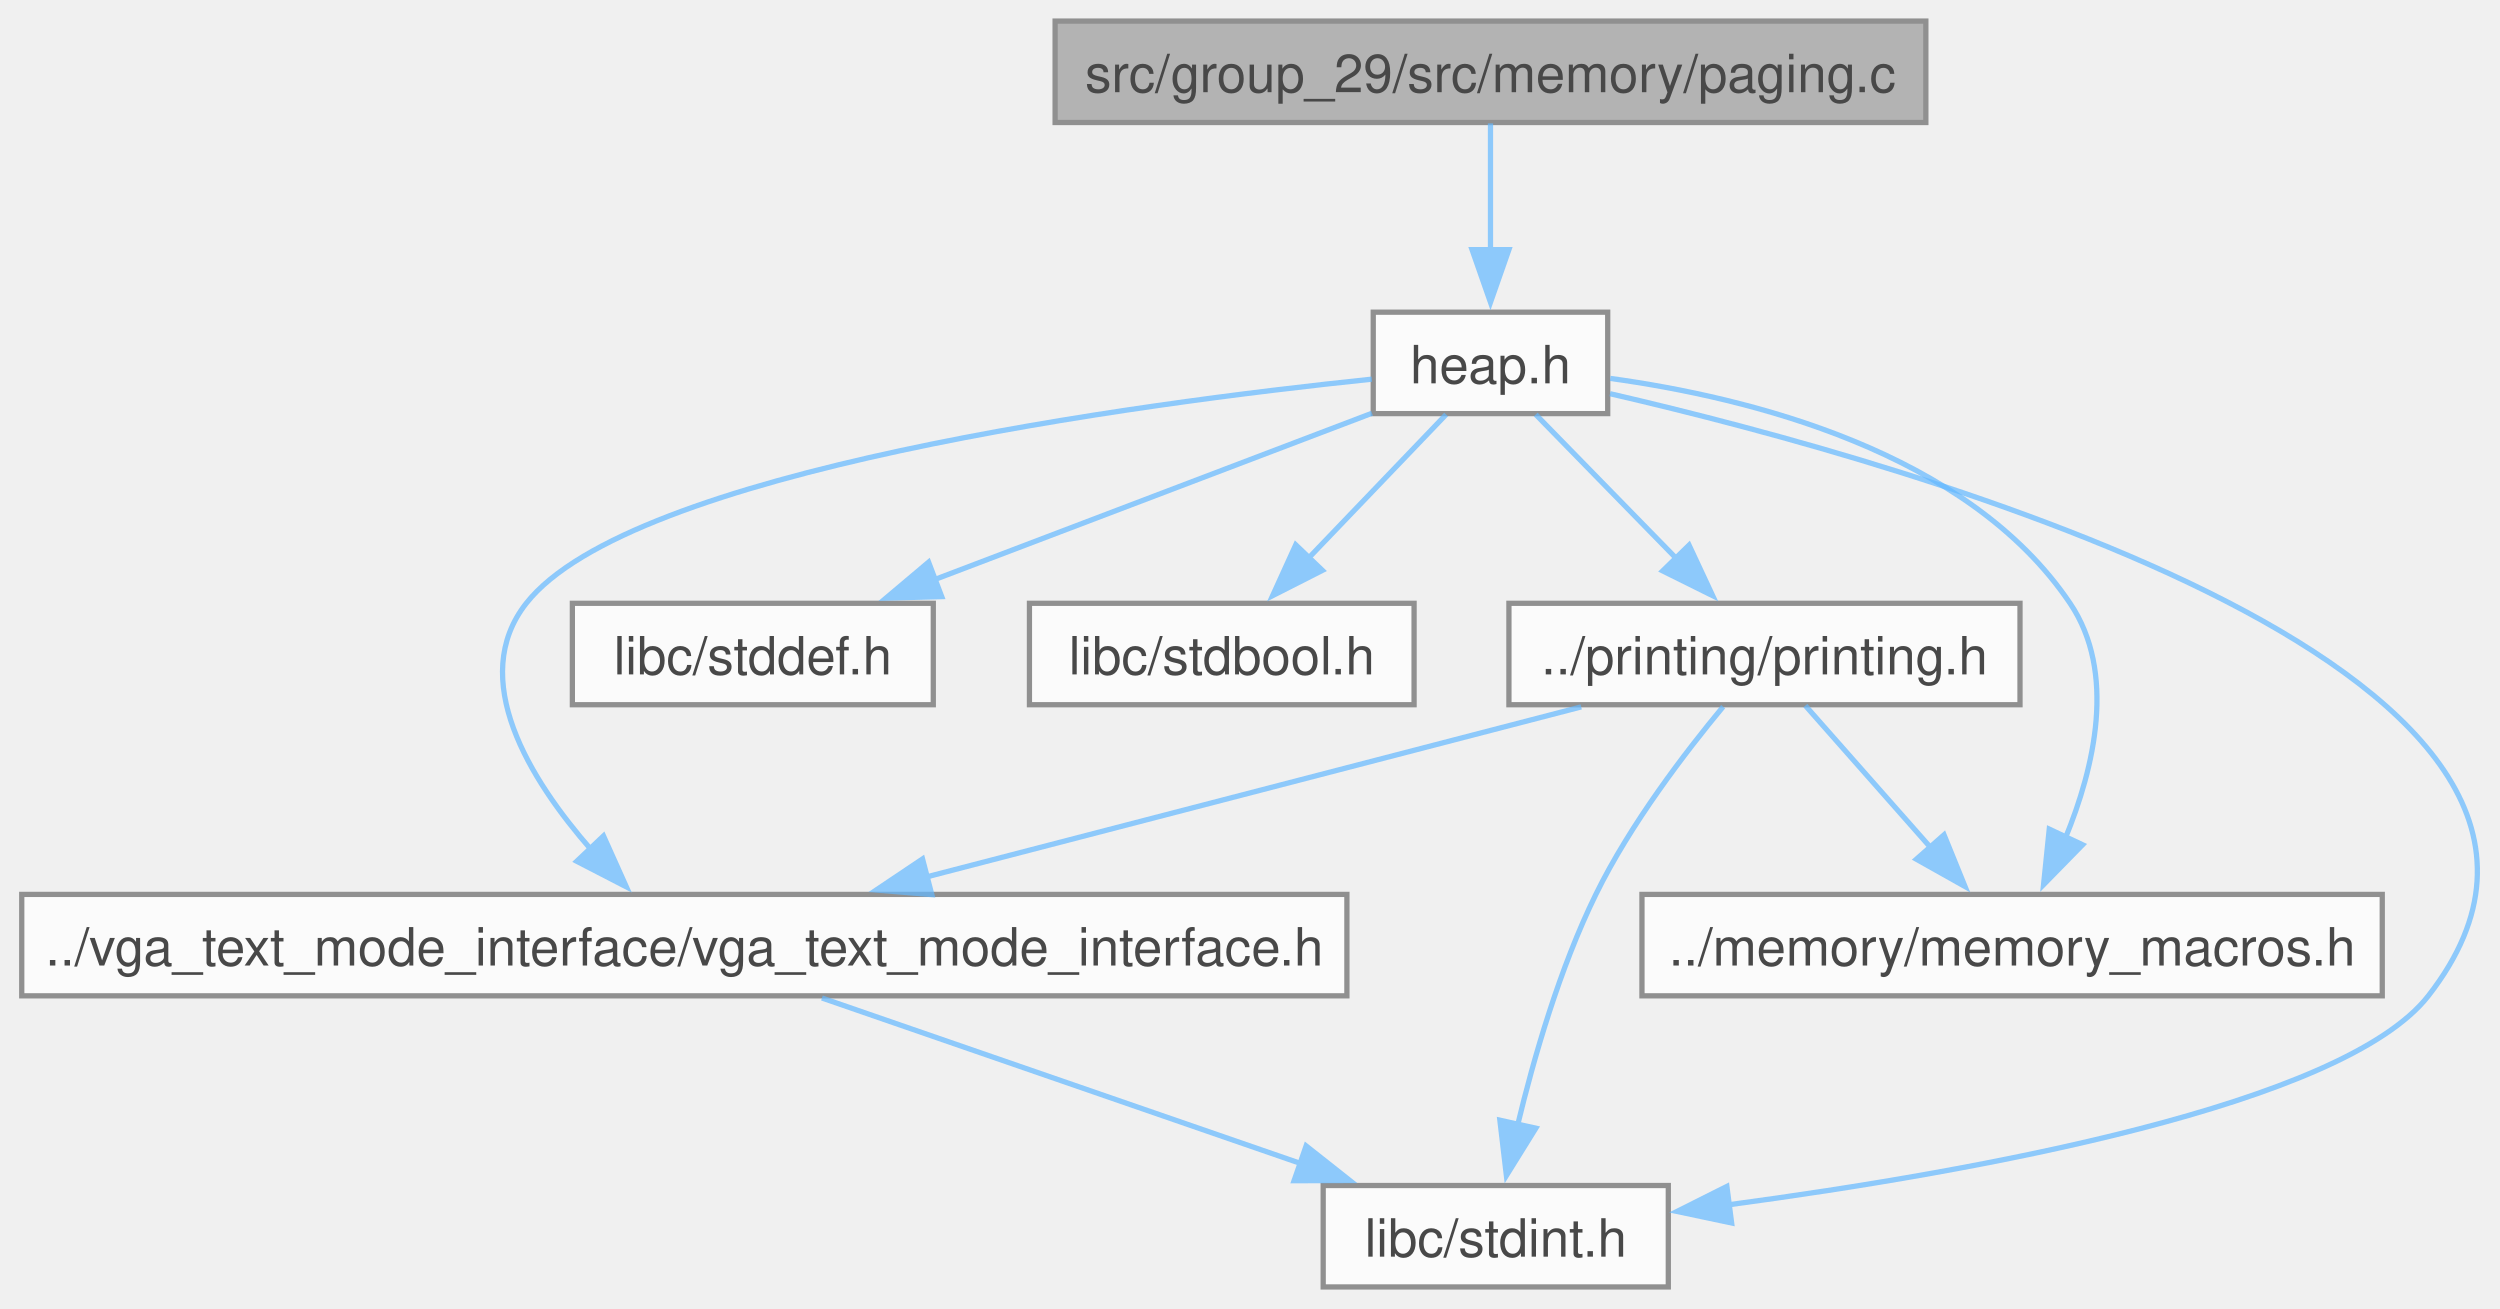
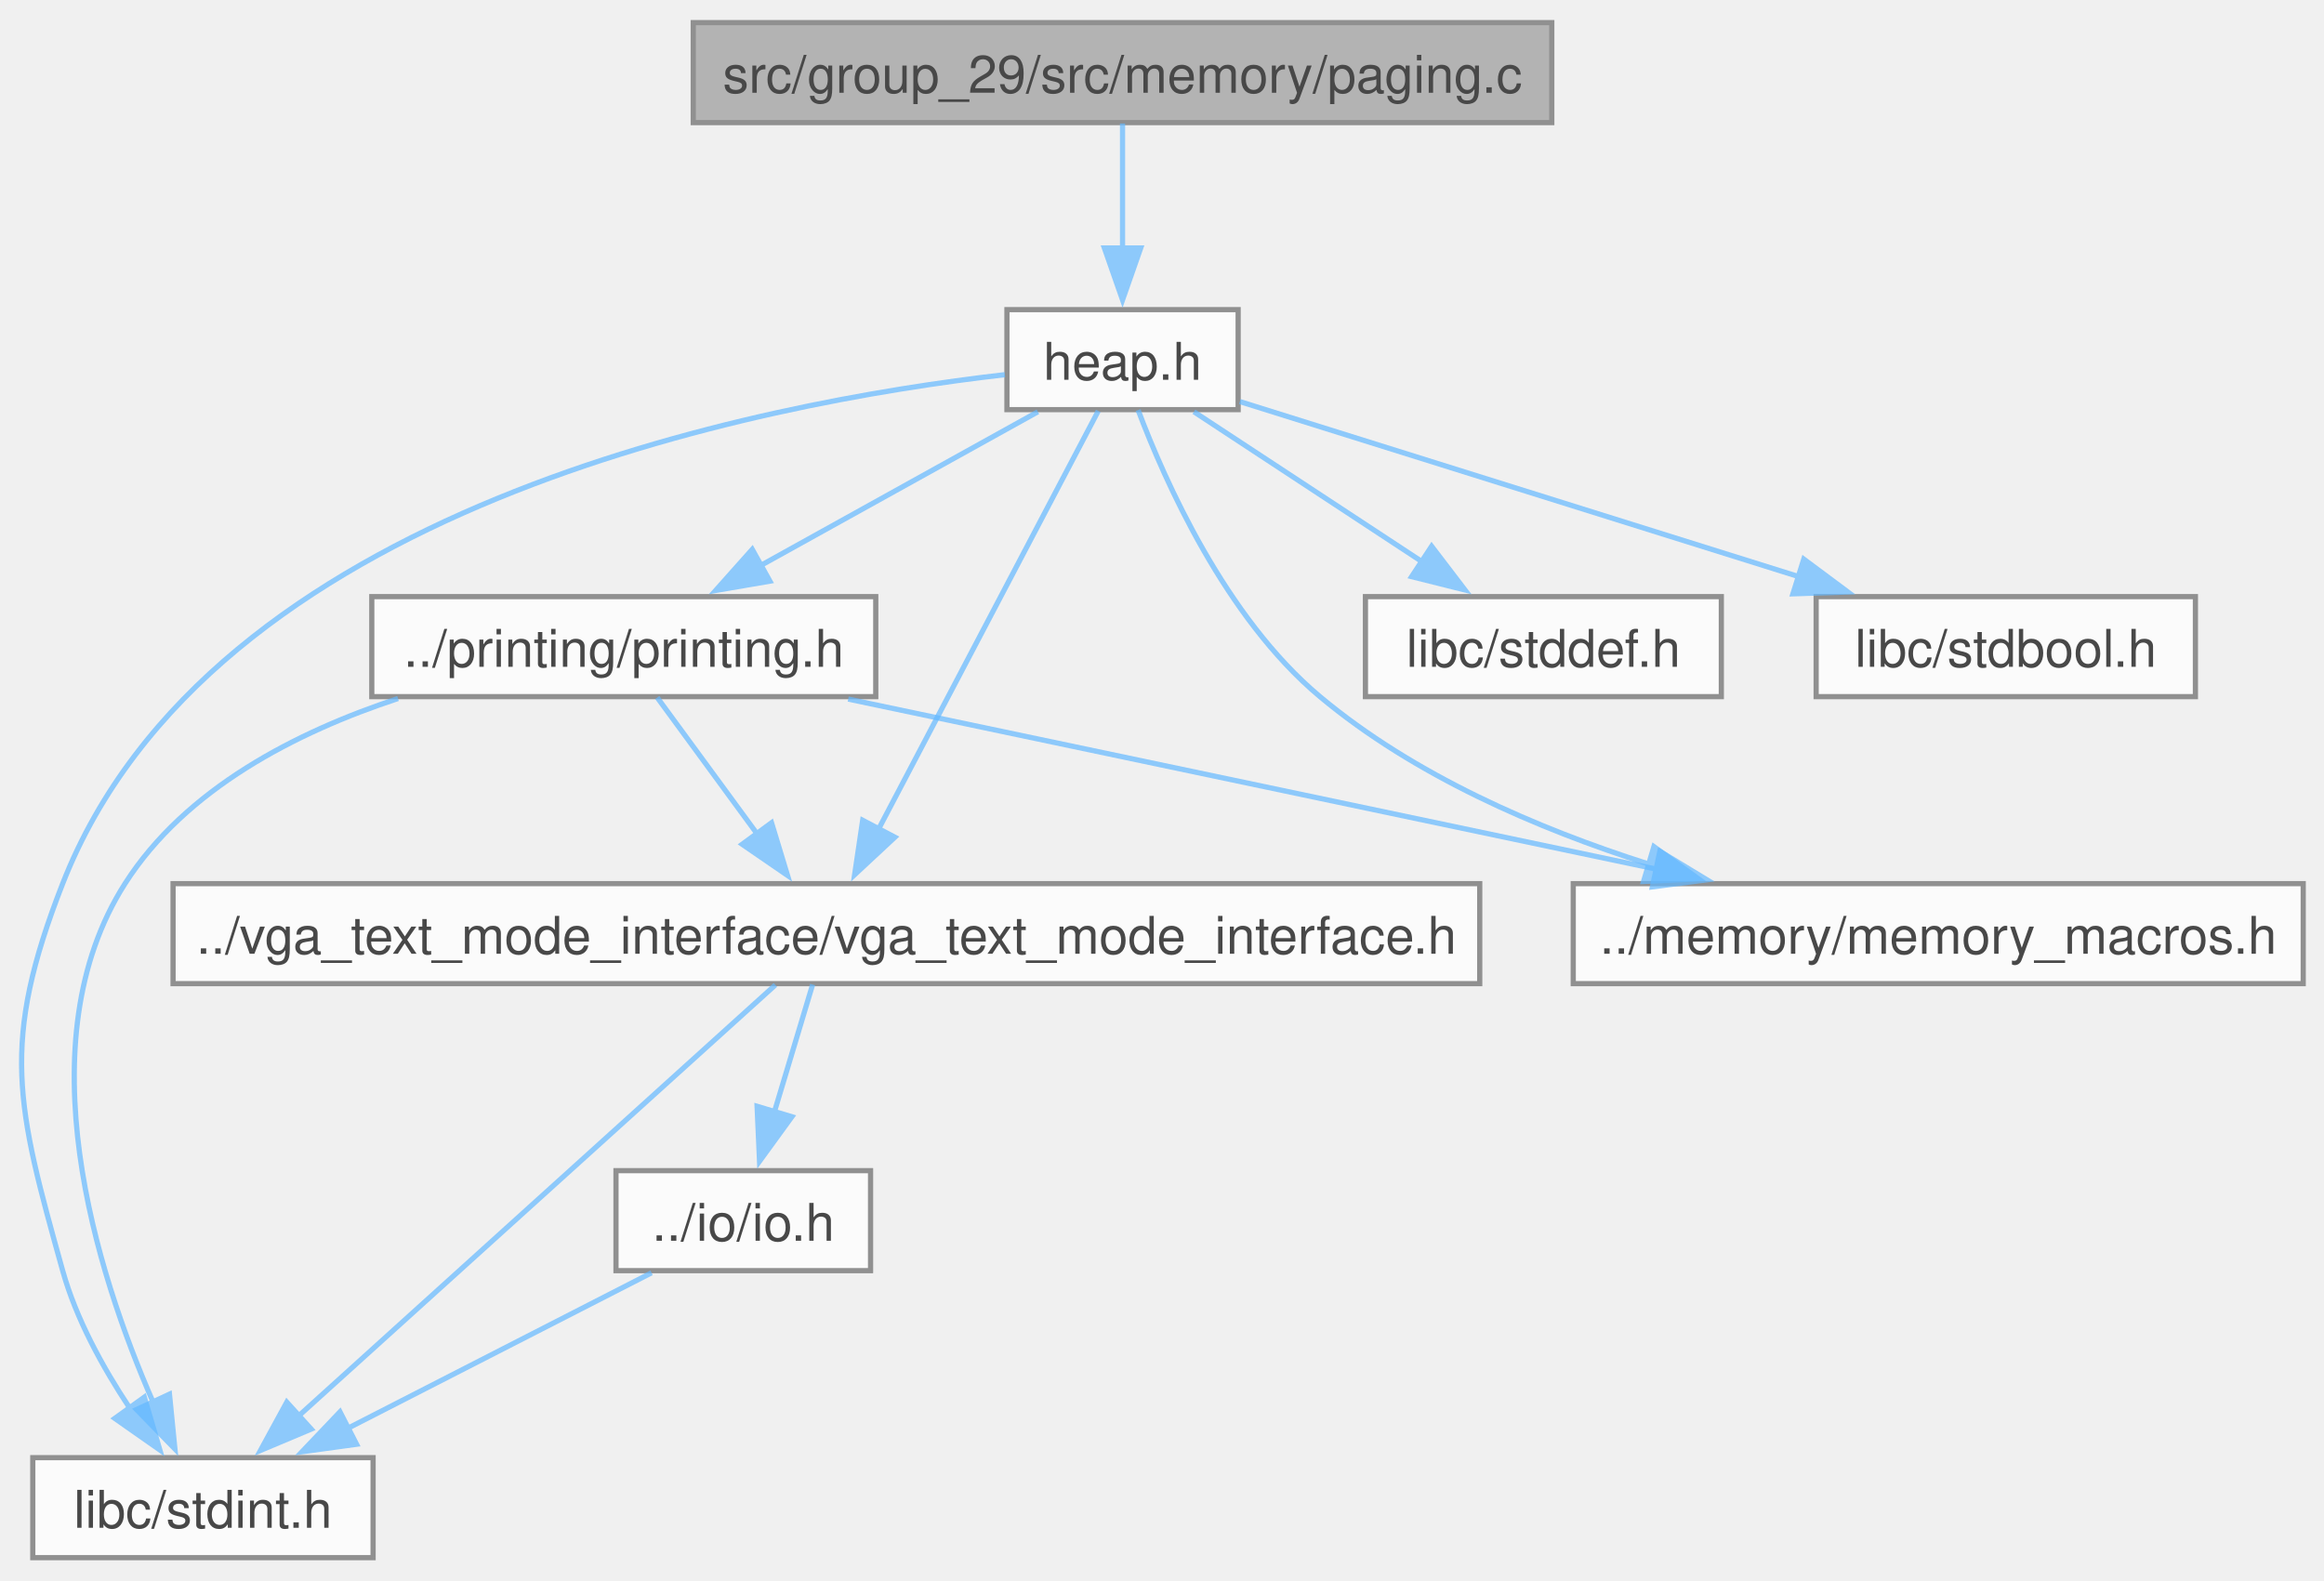
- <svg xmlns="http://www.w3.org/2000/svg" xmlns:xlink="http://www.w3.org/1999/xlink" width="474pt" height="248pt" viewBox="0.00 0.00 474.22 248.25">
+ <svg xmlns="http://www.w3.org/2000/svg" xmlns:xlink="http://www.w3.org/1999/xlink" width="447pt" height="304pt" viewBox="0.00 0.00 447.31 303.50">
  <svg id="main" version="1.1" xml:space="preserve">
    <style type="text/css">
.node, .edge {opacity: 0.7;}
.node.selected, .edge.selected {opacity: 1;}
.edge:hover path { stroke: red; }
.edge:hover polygon { stroke: red; fill: red; }
</style>
    <svg id="graph" class="graph">
-       <g id="graph0" class="graph" transform="scale(1 1) rotate(0) translate(4 244.25)">
+       <g id="graph0" class="graph" transform="scale(1 1) rotate(0) translate(4 299.5)">
        <g id="Node000001" class="node">
          <g id="a_Node000001">
            <a xlink:title=" ">
-               <polygon fill="#999999" stroke="#666666" points="361.38,-240.25 196.12,-240.25 196.12,-221 361.38,-221 361.38,-240.25" />
-               <text text-anchor="middle" x="278.75" y="-226.75" font-family="Helvetica,sans-Serif" font-size="10.00">src/group_29/src/memory/paging.c</text>
+               <polygon fill="#999999" stroke="#666666" points="294.68,-295.5 129.43,-295.5 129.43,-276.25 294.68,-276.25 294.68,-295.5" />
+               <text text-anchor="middle" x="212.06" y="-282" font-family="Helvetica,sans-Serif" font-size="10.00">src/group_29/src/memory/paging.c</text>
            </a>
          </g>
        </g>
        <g id="Node000002" class="node">
          <g id="a_Node000002">
            <a xlink:href="heap_8h.html" target="_top" xlink:title=" ">
-               <polygon fill="white" stroke="#666666" points="301,-185 256.5,-185 256.5,-165.75 301,-165.75 301,-185" />
-               <text text-anchor="middle" x="278.75" y="-171.5" font-family="Helvetica,sans-Serif" font-size="10.00">heap.h</text>
+               <polygon fill="white" stroke="#666666" points="234.31,-240.25 189.81,-240.25 189.81,-221 234.31,-221 234.31,-240.25" />
+               <text text-anchor="middle" x="212.06" y="-226.75" font-family="Helvetica,sans-Serif" font-size="10.00">heap.h</text>
            </a>
          </g>
        </g>
        <g id="edge1_Node000001_Node000002" class="edge">
          <g id="a_edge1_Node000001_Node000002">
            <a xlink:title=" ">
-               <path fill="none" stroke="#63b8ff" d="M278.75,-220.83C278.75,-214.32 278.75,-205.17 278.75,-196.87" />
-               <polygon fill="#63b8ff" stroke="#63b8ff" points="282.25,-196.87 278.75,-186.87 275.25,-196.87 282.25,-196.87" />
+               <path fill="none" stroke="#63b8ff" d="M212.06,-276.08C212.06,-269.57 212.06,-260.42 212.06,-252.12" />
+               <polygon fill="#63b8ff" stroke="#63b8ff" points="215.56,-252.12 212.06,-242.12 208.56,-252.12 215.56,-252.12" />
            </a>
          </g>
        </g>
        <g id="Node000003" class="node">
          <g id="a_Node000003">
            <a xlink:href="stdint_8h.html" target="_top" xlink:title=" ">
-               <polygon fill="white" stroke="#666666" points="312.5,-19.25 247,-19.25 247,0 312.5,0 312.5,-19.25" />
-               <text text-anchor="middle" x="279.75" y="-5.75" font-family="Helvetica,sans-Serif" font-size="10.00">libc/stdint.h</text>
+               <polygon fill="white" stroke="#666666" points="67.81,-19.25 2.31,-19.25 2.31,0 67.81,0 67.81,-19.25" />
+               <text text-anchor="middle" x="35.06" y="-5.75" font-family="Helvetica,sans-Serif" font-size="10.00">libc/stdint.h</text>
            </a>
          </g>
        </g>
        <g id="edge2_Node000002_Node000003" class="edge">
          <g id="a_edge2_Node000002_Node000003">
            <a xlink:title=" ">
-               <path fill="none" stroke="#63b8ff" d="M301.44,-169.53C359.18,-156.18 503.94,-115.82 456.75,-55.25 440.59,-34.51 371.01,-21.91 324.06,-15.61" />
-               <polygon fill="#63b8ff" stroke="#63b8ff" points="324.52,-12.14 314.15,-14.33 323.62,-19.08 324.52,-12.14" />
+               <path fill="none" stroke="#63b8ff" d="M189.41,-227.73C142.44,-222.34 36.42,-202.28 8.06,-129.75 -4,-98.91 -0.84,-87.14 8.06,-55.25 10.67,-45.9 15.83,-36.55 20.94,-28.84" />
+               <polygon fill="#63b8ff" stroke="#63b8ff" points="23.78,-30.9 26.77,-20.73 18.09,-26.81 23.78,-30.9" />
            </a>
          </g>
        </g>
        <g id="Node000004" class="node">
          <g id="a_Node000004">
            <a xlink:href="stddef_8h.html" target="_top" xlink:title=" ">
-               <polygon fill="white" stroke="#666666" points="173,-129.75 104.5,-129.75 104.5,-110.5 173,-110.5 173,-129.75" />
-               <text text-anchor="middle" x="138.75" y="-116.25" font-family="Helvetica,sans-Serif" font-size="10.00">libc/stddef.h</text>
+               <polygon fill="white" stroke="#666666" points="327.31,-185 258.81,-185 258.81,-165.75 327.31,-165.75 327.31,-185" />
+               <text text-anchor="middle" x="293.06" y="-171.5" font-family="Helvetica,sans-Serif" font-size="10.00">libc/stddef.h</text>
            </a>
          </g>
        </g>
        <g id="edge3_Node000002_Node000004" class="edge">
          <g id="a_edge3_Node000002_Node000004">
            <a xlink:title=" ">
-               <path fill="none" stroke="#63b8ff" d="M256.26,-165.82C233.8,-157.28 199,-144.04 173.09,-134.19" />
-               <polygon fill="#63b8ff" stroke="#63b8ff" points="174.6,-131.02 164.01,-130.73 172.11,-137.56 174.6,-131.02" />
+               <path fill="none" stroke="#63b8ff" d="M225.8,-220.59C237.78,-212.71 255.43,-201.11 269.64,-191.77" />
+               <polygon fill="#63b8ff" stroke="#63b8ff" points="271.55,-194.7 277.98,-186.28 267.7,-188.85 271.55,-194.7" />
            </a>
          </g>
        </g>
        <g id="Node000005" class="node">
          <g id="a_Node000005">
            <a xlink:href="stdbool_8h.html" target="_top" xlink:title=" ">
-               <polygon fill="white" stroke="#666666" points="264.25,-129.75 191.25,-129.75 191.25,-110.5 264.25,-110.5 264.25,-129.75" />
-               <text text-anchor="middle" x="227.75" y="-116.25" font-family="Helvetica,sans-Serif" font-size="10.00">libc/stdbool.h</text>
+               <polygon fill="white" stroke="#666666" points="418.56,-185 345.56,-185 345.56,-165.75 418.56,-165.75 418.56,-185" />
+               <text text-anchor="middle" x="382.06" y="-171.5" font-family="Helvetica,sans-Serif" font-size="10.00">libc/stdbool.h</text>
            </a>
          </g>
        </g>
        <g id="edge4_Node000002_Node000005" class="edge">
          <g id="a_edge4_Node000002_Node000005">
            <a xlink:title=" ">
-               <path fill="none" stroke="#63b8ff" d="M270.33,-165.58C263.21,-158.15 252.81,-147.29 244.06,-138.16" />
-               <polygon fill="#63b8ff" stroke="#63b8ff" points="246.85,-136 237.4,-131.2 241.79,-140.85 246.85,-136" />
+               <path fill="none" stroke="#63b8ff" d="M234.63,-222.55C262.06,-213.96 308.81,-199.32 342.32,-188.82" />
+               <polygon fill="#63b8ff" stroke="#63b8ff" points="343.18,-192.22 351.68,-185.89 341.09,-185.54 343.18,-192.22" />
            </a>
          </g>
        </g>
        <g id="Node000006" class="node">
          <g id="a_Node000006">
            <a xlink:href="printing_8h.html" target="_top" xlink:title=" ">
-               <polygon fill="white" stroke="#666666" points="379.25,-129.75 282.25,-129.75 282.25,-110.5 379.25,-110.5 379.25,-129.75" />
-               <text text-anchor="middle" x="330.75" y="-116.25" font-family="Helvetica,sans-Serif" font-size="10.00">../printing/printing.h</text>
+               <polygon fill="white" stroke="#666666" points="164.56,-185 67.56,-185 67.56,-165.75 164.56,-165.75 164.56,-185" />
+               <text text-anchor="middle" x="116.06" y="-171.5" font-family="Helvetica,sans-Serif" font-size="10.00">../printing/printing.h</text>
            </a>
          </g>
        </g>
        <g id="edge5_Node000002_Node000006" class="edge">
          <g id="a_edge5_Node000002_Node000006">
            <a xlink:title=" ">
-               <path fill="none" stroke="#63b8ff" d="M287.34,-165.58C294.59,-158.15 305.2,-147.29 314.12,-138.16" />
-               <polygon fill="#63b8ff" stroke="#63b8ff" points="316.44,-140.79 320.92,-131.19 311.43,-135.9 316.44,-140.79" />
+               <path fill="none" stroke="#63b8ff" d="M195.77,-220.59C181.15,-212.48 159.43,-200.43 142.35,-190.96" />
+               <polygon fill="#63b8ff" stroke="#63b8ff" points="144.19,-187.98 133.74,-186.19 140.79,-194.1 144.19,-187.98" />
            </a>
          </g>
        </g>
        <g id="Node000007" class="node">
          <g id="a_Node000007">
            <a xlink:href="vga__text__mode__interface_8h.html" target="_top" xlink:title=" ">
-               <polygon fill="white" stroke="#666666" points="251.5,-74.5 0,-74.5 0,-55.25 251.5,-55.25 251.5,-74.5" />
-               <text text-anchor="middle" x="125.75" y="-61" font-family="Helvetica,sans-Serif" font-size="10.00">../vga_text_mode_interface/vga_text_mode_interface.h</text>
+               <polygon fill="white" stroke="#666666" points="280.81,-129.75 29.31,-129.75 29.31,-110.5 280.81,-110.5 280.81,-129.75" />
+               <text text-anchor="middle" x="155.06" y="-116.25" font-family="Helvetica,sans-Serif" font-size="10.00">../vga_text_mode_interface/vga_text_mode_interface.h</text>
            </a>
          </g>
        </g>
-         <g id="edge10_Node000002_Node000007" class="edge">
-           <g id="a_edge10_Node000002_Node000007">
+         <g id="edge12_Node000002_Node000007" class="edge">
+           <g id="a_edge12_Node000002_Node000007">
            <a xlink:title=" ">
-               <path fill="none" stroke="#63b8ff" d="M256.23,-172.29C211.81,-167.66 115.5,-154.89 95.75,-129.75 84.58,-115.52 96.27,-96.46 108.17,-82.87" />
-               <polygon fill="#63b8ff" stroke="#63b8ff" points="110.41,-85.6 114.75,-75.93 105.33,-80.79 110.41,-85.6" />
+               <path fill="none" stroke="#63b8ff" d="M207.39,-220.75C198.16,-203.18 177.4,-163.66 164.98,-140.02" />
+               <polygon fill="#63b8ff" stroke="#63b8ff" points="168.24,-138.69 160.49,-131.47 162.04,-141.95 168.24,-138.69" />
            </a>
          </g>
        </g>
-         <g id="Node000008" class="node">
-           <g id="a_Node000008">
+         <g id="Node000009" class="node">
+           <g id="a_Node000009">
            <a xlink:href="memory__macros_8h.html" target="_top" xlink:title=" ">
-               <polygon fill="white" stroke="#666666" points="448,-74.5 307.5,-74.5 307.5,-55.25 448,-55.25 448,-74.5" />
-               <text text-anchor="middle" x="377.75" y="-61" font-family="Helvetica,sans-Serif" font-size="10.00">../memory/memory_macros.h</text>
+               <polygon fill="white" stroke="#666666" points="439.31,-129.75 298.81,-129.75 298.81,-110.5 439.31,-110.5 439.31,-129.75" />
+               <text text-anchor="middle" x="369.06" y="-116.25" font-family="Helvetica,sans-Serif" font-size="10.00">../memory/memory_macros.h</text>
            </a>
          </g>
        </g>
-         <g id="edge11_Node000002_Node000008" class="edge">
-           <g id="a_edge11_Node000002_Node000008">
+         <g id="edge13_Node000002_Node000009" class="edge">
+           <g id="a_edge13_Node000002_Node000009">
            <a xlink:title=" ">
-               <path fill="none" stroke="#63b8ff" d="M301.49,-172.43C327.59,-168.83 369.29,-158.64 388.75,-129.75 397.59,-116.62 393.4,-98.65 387.83,-85.11" />
-               <polygon fill="#63b8ff" stroke="#63b8ff" points="391.13,-83.92 383.72,-76.35 384.8,-86.89 391.13,-83.92" />
+               <path fill="none" stroke="#63b8ff" d="M215.06,-220.92C220.18,-207.32 231.84,-180.98 250.06,-165.75 268.14,-150.62 291.87,-140.35 313.37,-133.51" />
+               <polygon fill="#63b8ff" stroke="#63b8ff" points="314.33,-136.88 322.92,-130.67 312.34,-130.17 314.33,-136.88" />
            </a>
          </g>
        </g>
-         <g id="edge9_Node000006_Node000003" class="edge">
-           <g id="a_edge9_Node000006_Node000003">
+         <g id="edge11_Node000006_Node000003" class="edge">
+           <g id="a_edge11_Node000006_Node000003">
            <a xlink:title=" ">
-               <path fill="none" stroke="#63b8ff" d="M322.91,-110.13C315.75,-101.5 305.29,-87.86 298.75,-74.5 291.88,-60.49 286.98,-43.51 283.87,-30.58" />
-               <polygon fill="#63b8ff" stroke="#63b8ff" points="287.36,-30.13 281.77,-21.13 280.53,-31.65 287.36,-30.13" />
+               <path fill="none" stroke="#63b8ff" d="M72.61,-165.39C53.03,-158.94 31.72,-148.03 20.06,-129.75 0.51,-99.1 14.55,-54.93 25.49,-29.88" />
+               <polygon fill="#63b8ff" stroke="#63b8ff" points="28.62,-31.47 29.67,-20.92 22.27,-28.51 28.62,-31.47" />
            </a>
          </g>
        </g>
        <g id="edge6_Node000006_Node000007" class="edge">
          <g id="a_edge6_Node000006_Node000007">
            <a xlink:title=" ">
-               <path fill="none" stroke="#63b8ff" d="M295.97,-110.09C261.66,-101.18 209.03,-87.51 171.38,-77.73" />
-               <polygon fill="#63b8ff" stroke="#63b8ff" points="172.72,-74.46 162.16,-75.33 170.96,-81.23 172.72,-74.46" />
+               <path fill="none" stroke="#63b8ff" d="M122.5,-165.58C127.71,-158.46 135.24,-148.18 141.75,-139.3" />
+               <polygon fill="#63b8ff" stroke="#63b8ff" points="144.5,-141.47 147.58,-131.33 138.85,-137.33 144.5,-141.47" />
            </a>
          </g>
        </g>
-         <g id="edge8_Node000006_Node000008" class="edge">
-           <g id="a_edge8_Node000006_Node000008">
+         <g id="edge10_Node000006_Node000009" class="edge">
+           <g id="a_edge10_Node000006_Node000009">
            <a xlink:title=" ">
-               <path fill="none" stroke="#63b8ff" d="M338.51,-110.33C344.94,-103.05 354.26,-92.48 362.21,-83.48" />
-               <polygon fill="#63b8ff" stroke="#63b8ff" points="364.83,-85.81 368.82,-75.99 359.58,-81.18 364.83,-85.81" />
+               <path fill="none" stroke="#63b8ff" d="M159.26,-165.28C202.29,-156.23 268.46,-142.3 314.95,-132.51" />
+               <polygon fill="#63b8ff" stroke="#63b8ff" points="315.48,-135.98 324.55,-130.49 314.04,-129.13 315.48,-135.98" />
            </a>
          </g>
        </g>
        <g id="edge7_Node000007_Node000003" class="edge">
          <g id="a_edge7_Node000007_Node000003">
            <a xlink:title=" ">
-               <path fill="none" stroke="#63b8ff" d="M151.87,-54.84C176.87,-46.2 214.83,-33.07 242.9,-23.37" />
-               <polygon fill="#63b8ff" stroke="#63b8ff" points="243.76,-26.77 252.07,-20.2 241.47,-20.16 243.76,-26.77" />
+               <path fill="none" stroke="#63b8ff" d="M145.24,-110.25C125.19,-92.13 79.3,-50.63 53.52,-27.32" />
+               <polygon fill="#63b8ff" stroke="#63b8ff" points="55.9,-24.75 46.13,-20.64 51.2,-29.94 55.9,-24.75" />
+             </a>
+           </g>
+         </g>
+         <g id="Node000008" class="node">
+           <g id="a_Node000008">
+             <a xlink:href="io_8h.html" target="_top" xlink:title=" ">
+               <polygon fill="white" stroke="#666666" points="163.56,-74.5 114.56,-74.5 114.56,-55.25 163.56,-55.25 163.56,-74.5" />
+               <text text-anchor="middle" x="139.06" y="-61" font-family="Helvetica,sans-Serif" font-size="10.00">../io/io.h</text>
+             </a>
+           </g>
+         </g>
+         <g id="edge8_Node000007_Node000008" class="edge">
+           <g id="a_edge8_Node000007_Node000008">
+             <a xlink:title=" ">
+               <path fill="none" stroke="#63b8ff" d="M152.41,-110.33C150.41,-103.67 147.58,-94.24 145.04,-85.78" />
+               <polygon fill="#63b8ff" stroke="#63b8ff" points="148.42,-84.88 142.19,-76.31 141.72,-86.89 148.42,-84.88" />
+             </a>
+           </g>
+         </g>
+         <g id="edge9_Node000008_Node000003" class="edge">
+           <g id="a_edge9_Node000008_Node000003">
+             <a xlink:title=" ">
+               <path fill="none" stroke="#63b8ff" d="M121.41,-54.84C105.43,-46.66 81.6,-34.46 63.02,-24.94" />
+               <polygon fill="#63b8ff" stroke="#63b8ff" points="64.63,-21.83 54.13,-20.39 61.44,-28.07 64.63,-21.83" />
            </a>
          </g>
        </g>
      </g>
    </svg>
  </svg>
  <style type="text/css">

[data-mouse-over-selected='false'] { opacity: 0.7; }
[data-mouse-over-selected='true']  { opacity: 1.0; }

</style>
</svg>
